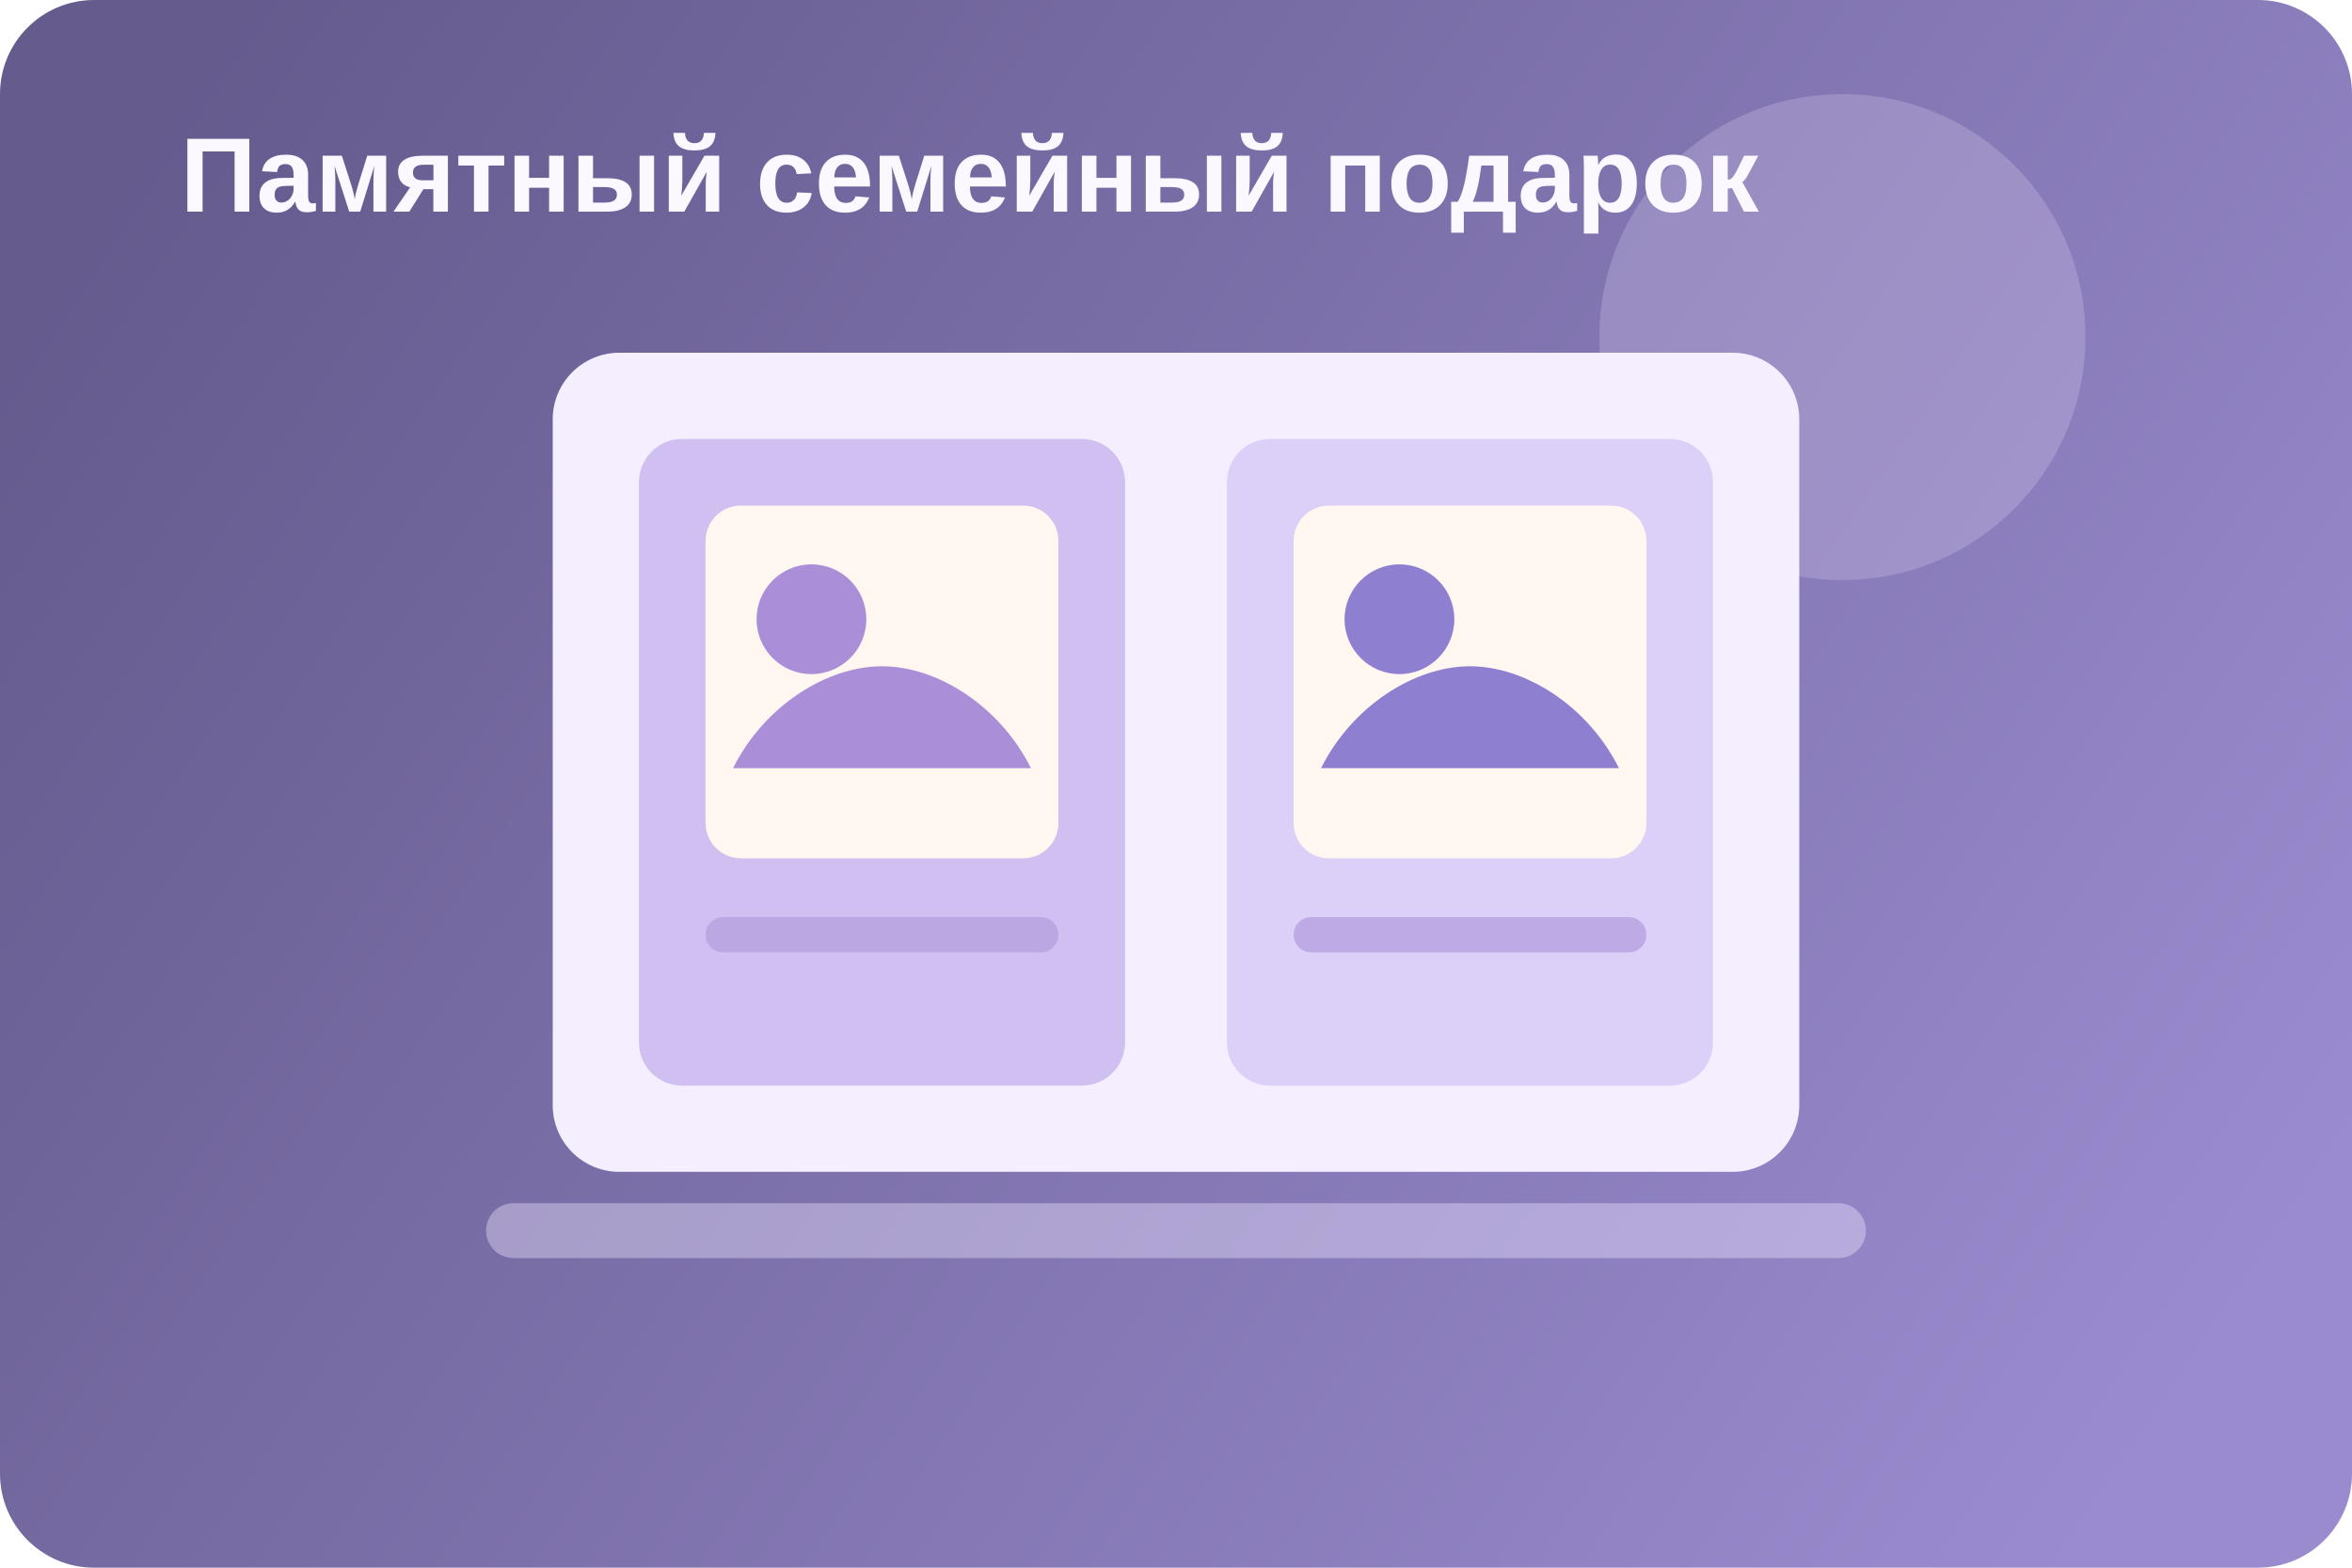
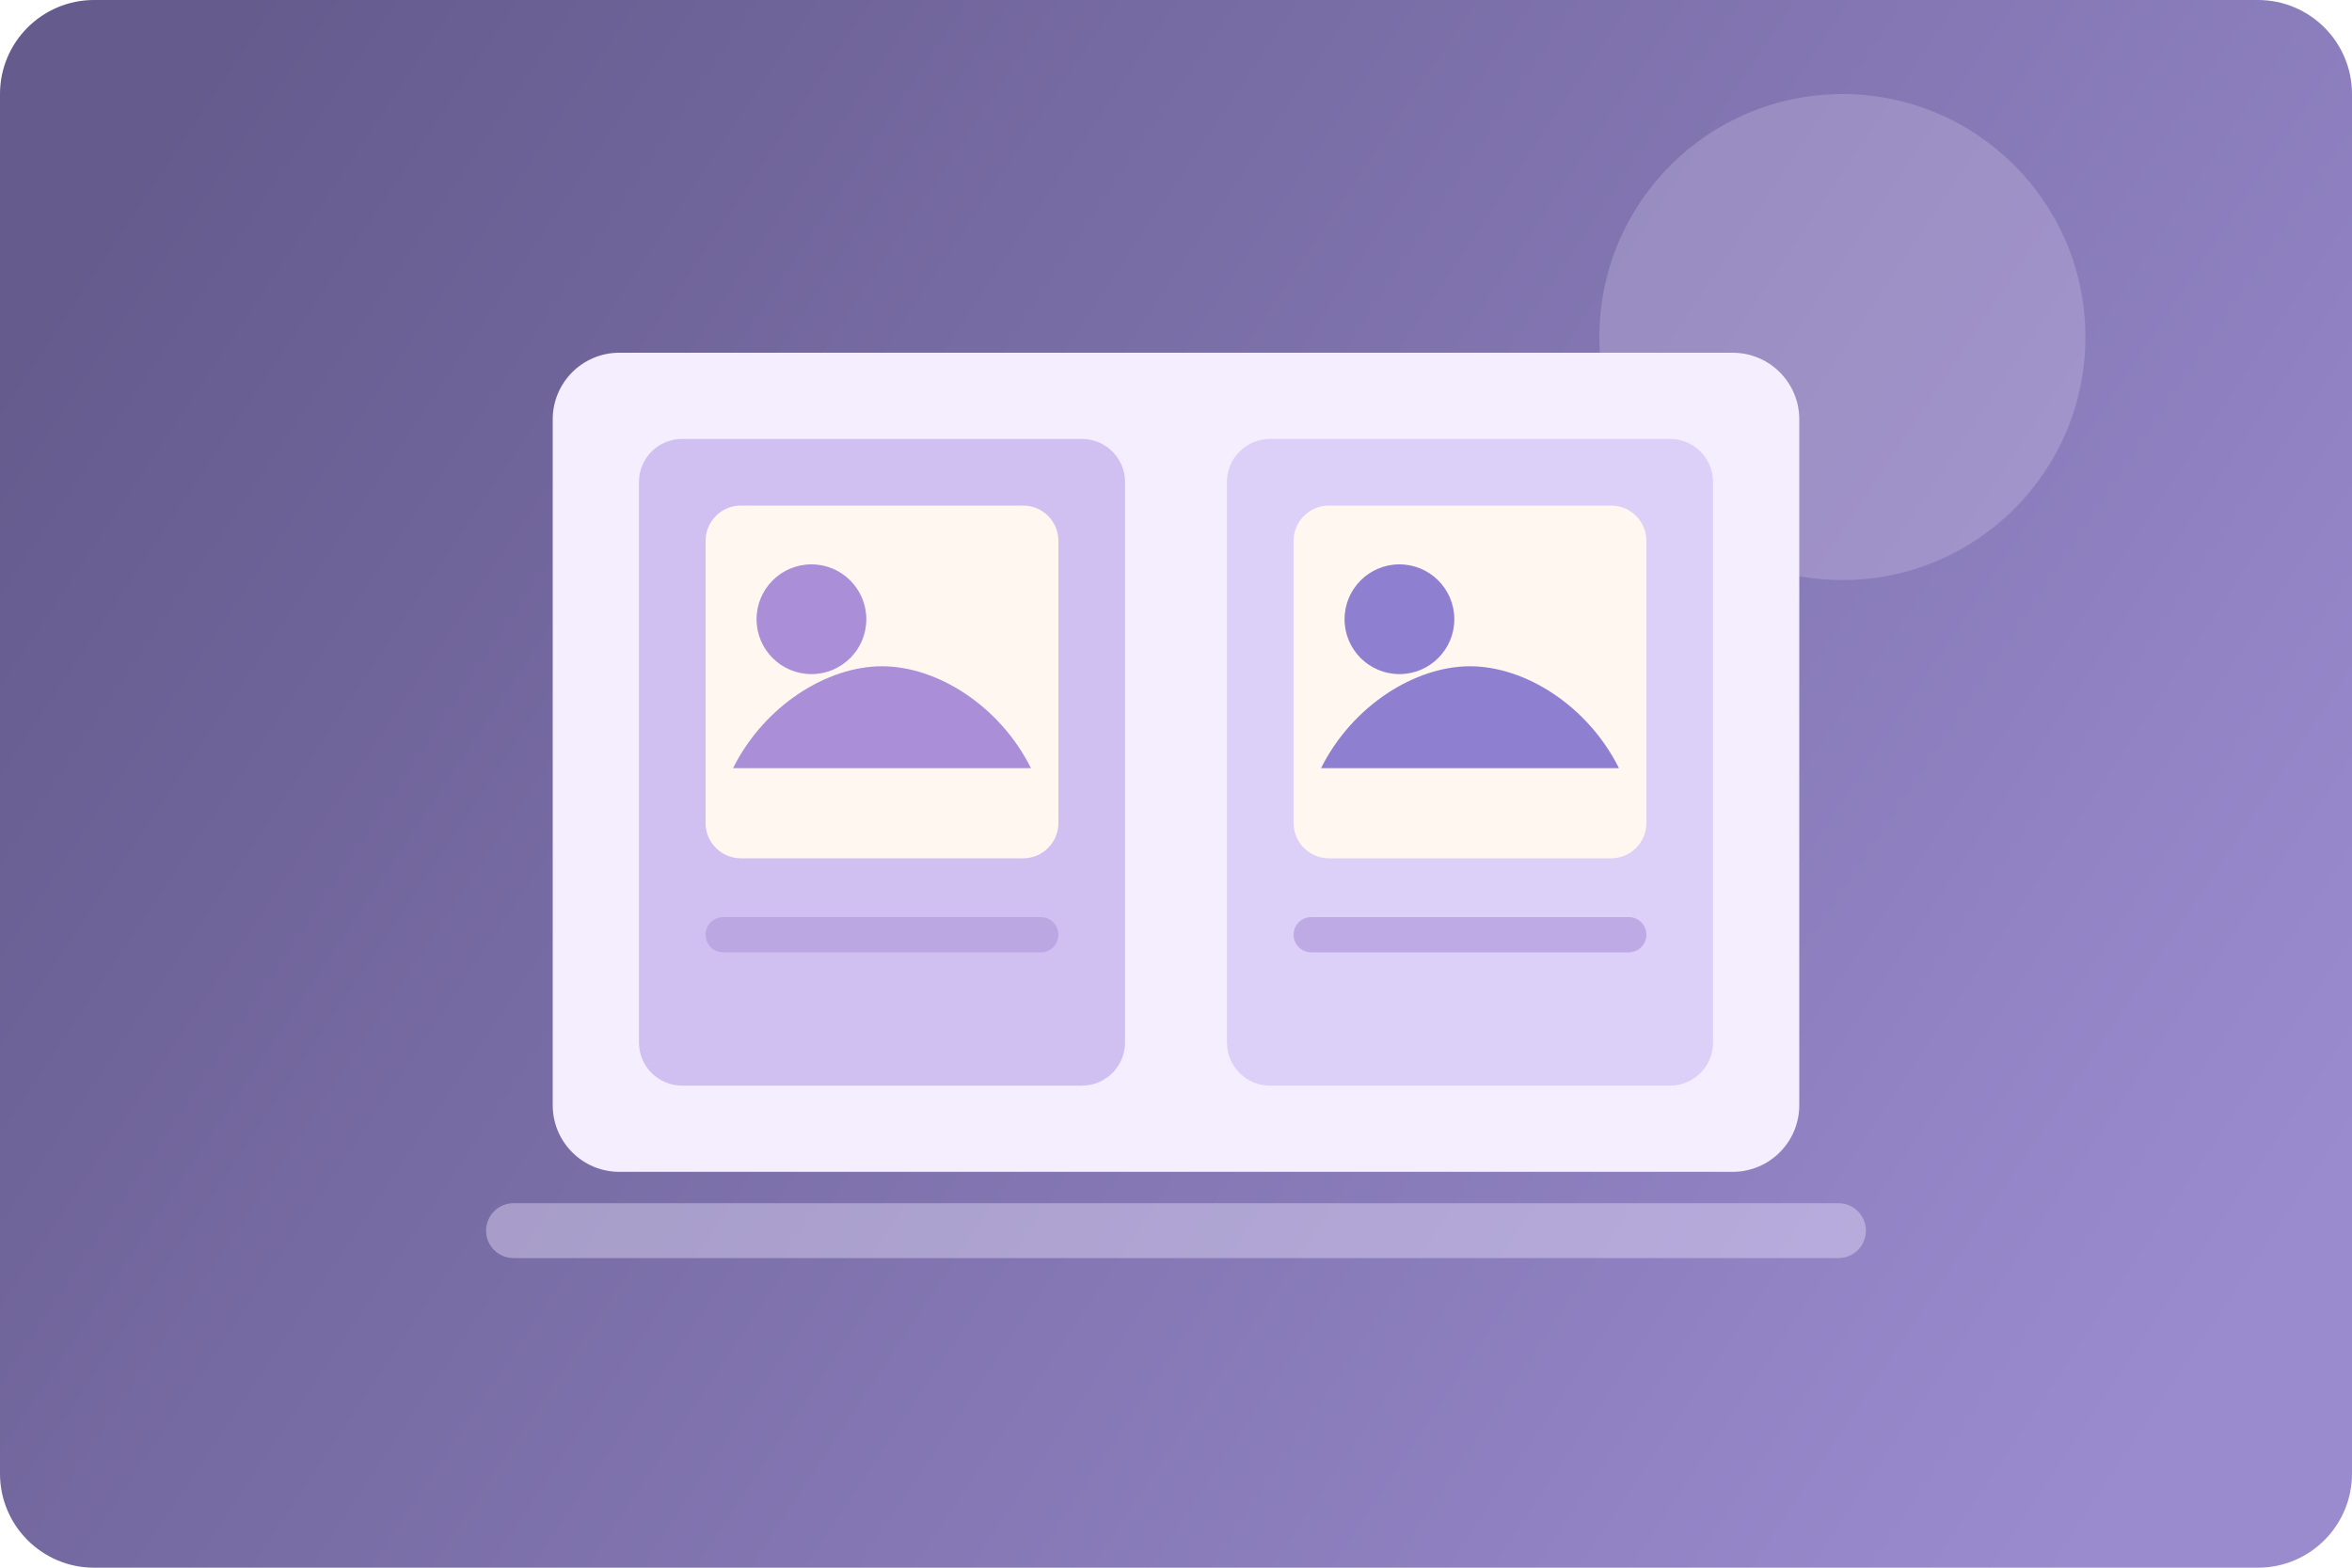
<svg xmlns="http://www.w3.org/2000/svg" width="1200" height="800" viewBox="0 0 1200 800" fill="none">
  <rect width="1200" height="800" rx="48" fill="url(#bg)" />
  <circle cx="940" cy="172" r="124" fill="#F7EFFF" fill-opacity="0.2" />
  <rect x="282" y="180" width="636" height="418" rx="34" fill="#F5EEFF" />
  <rect x="326" y="224" width="248" height="330" rx="22" fill="#CFC0F1" />
  <rect x="626" y="224" width="248" height="330" rx="22" fill="#DCCFF8" />
  <rect x="360" y="258" width="180" height="180" rx="18" fill="#FFF7F0" />
  <rect x="660" y="258" width="180" height="180" rx="18" fill="#FFF7F0" />
  <circle cx="414" cy="316" r="28" fill="#AA8ED8" />
  <path d="M374 392C390 360 422 340 450 340C478 340 510 360 526 392" fill="#AA8ED8" />
  <circle cx="714" cy="316" r="28" fill="#8E7FD1" />
  <path d="M674 392C690 360 722 340 750 340C778 340 810 360 826 392" fill="#8E7FD1" />
  <rect x="360" y="468" width="180" height="18" rx="9" fill="#B7A3E0" fill-opacity="0.8" />
  <rect x="660" y="468" width="180" height="18" rx="9" fill="#B7A3E0" fill-opacity="0.8" />
  <rect x="248" y="614" width="704" height="28" rx="14" fill="#EFE6FF" fill-opacity="0.4" />
-   <text x="92" y="108" fill="#FBF8FF" font-family="Arial, sans-serif" font-size="54" font-weight="700">Памятный семейный подарок</text>
  <defs>
    <linearGradient id="bg" x1="84" y1="64" x2="1100" y2="742" gradientUnits="userSpaceOnUse">
      <stop stop-color="#655B8D" />
      <stop offset="1" stop-color="#9A8BCF" />
    </linearGradient>
  </defs>
</svg>
